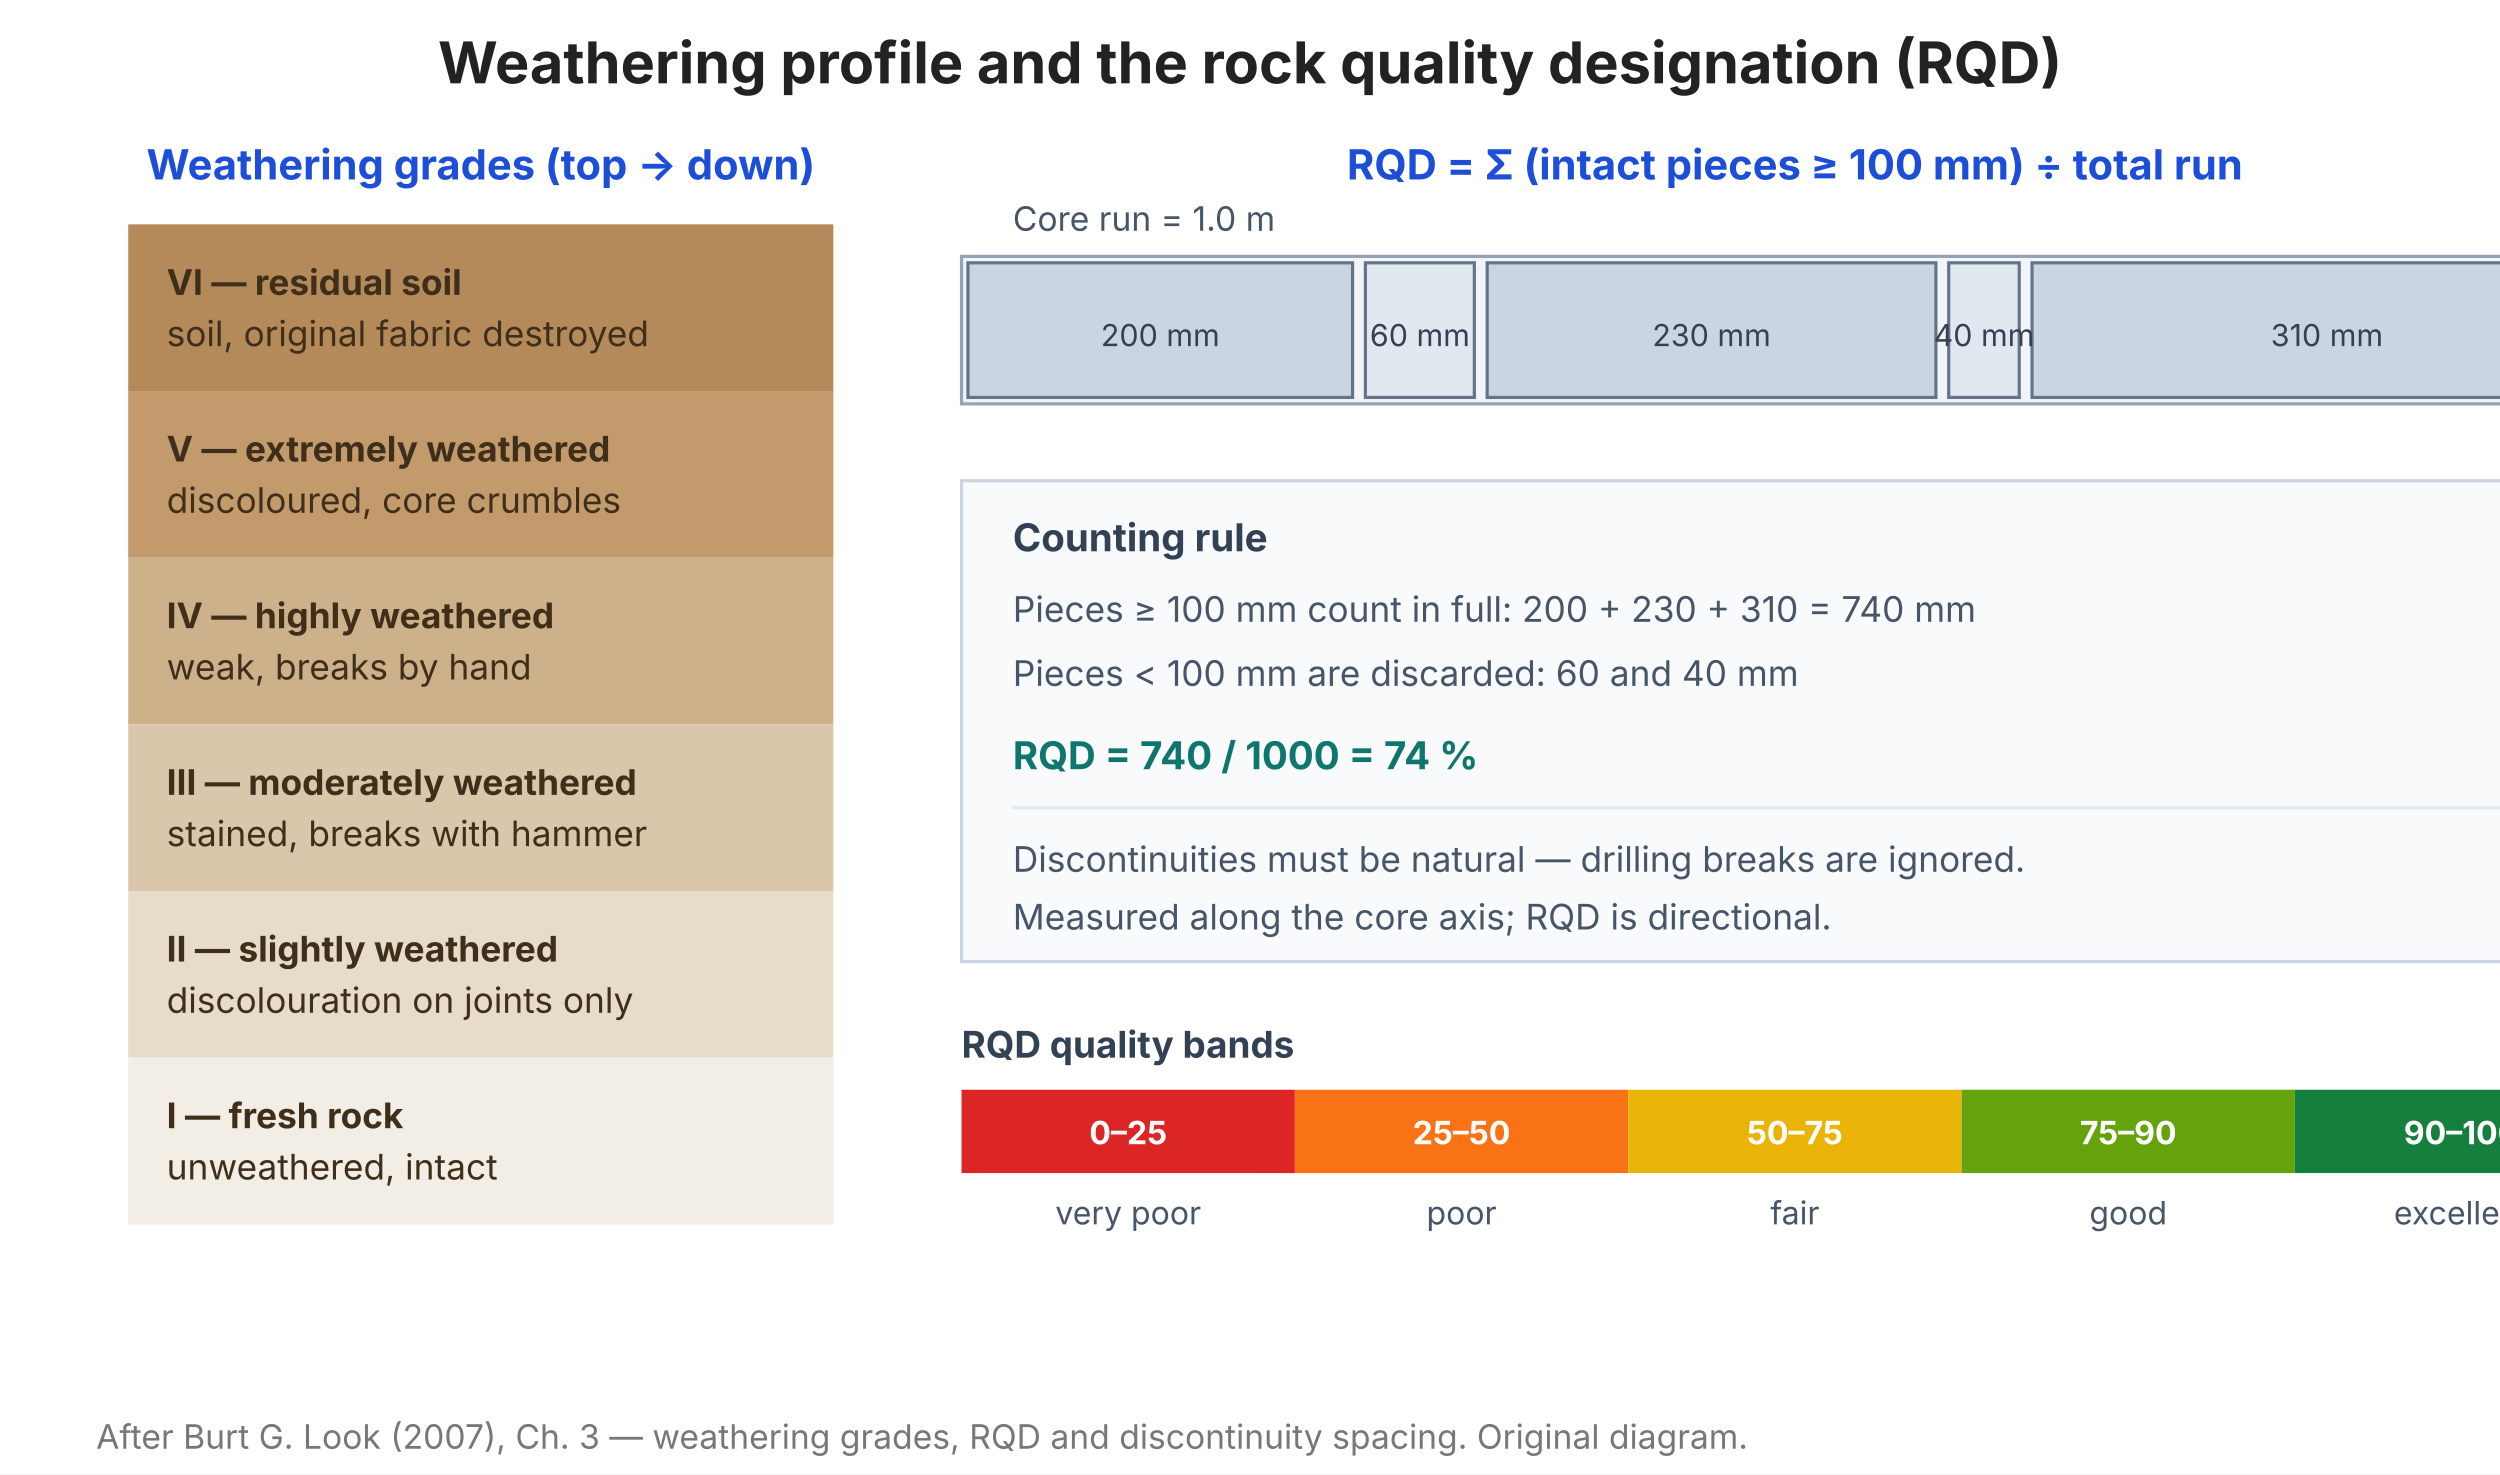
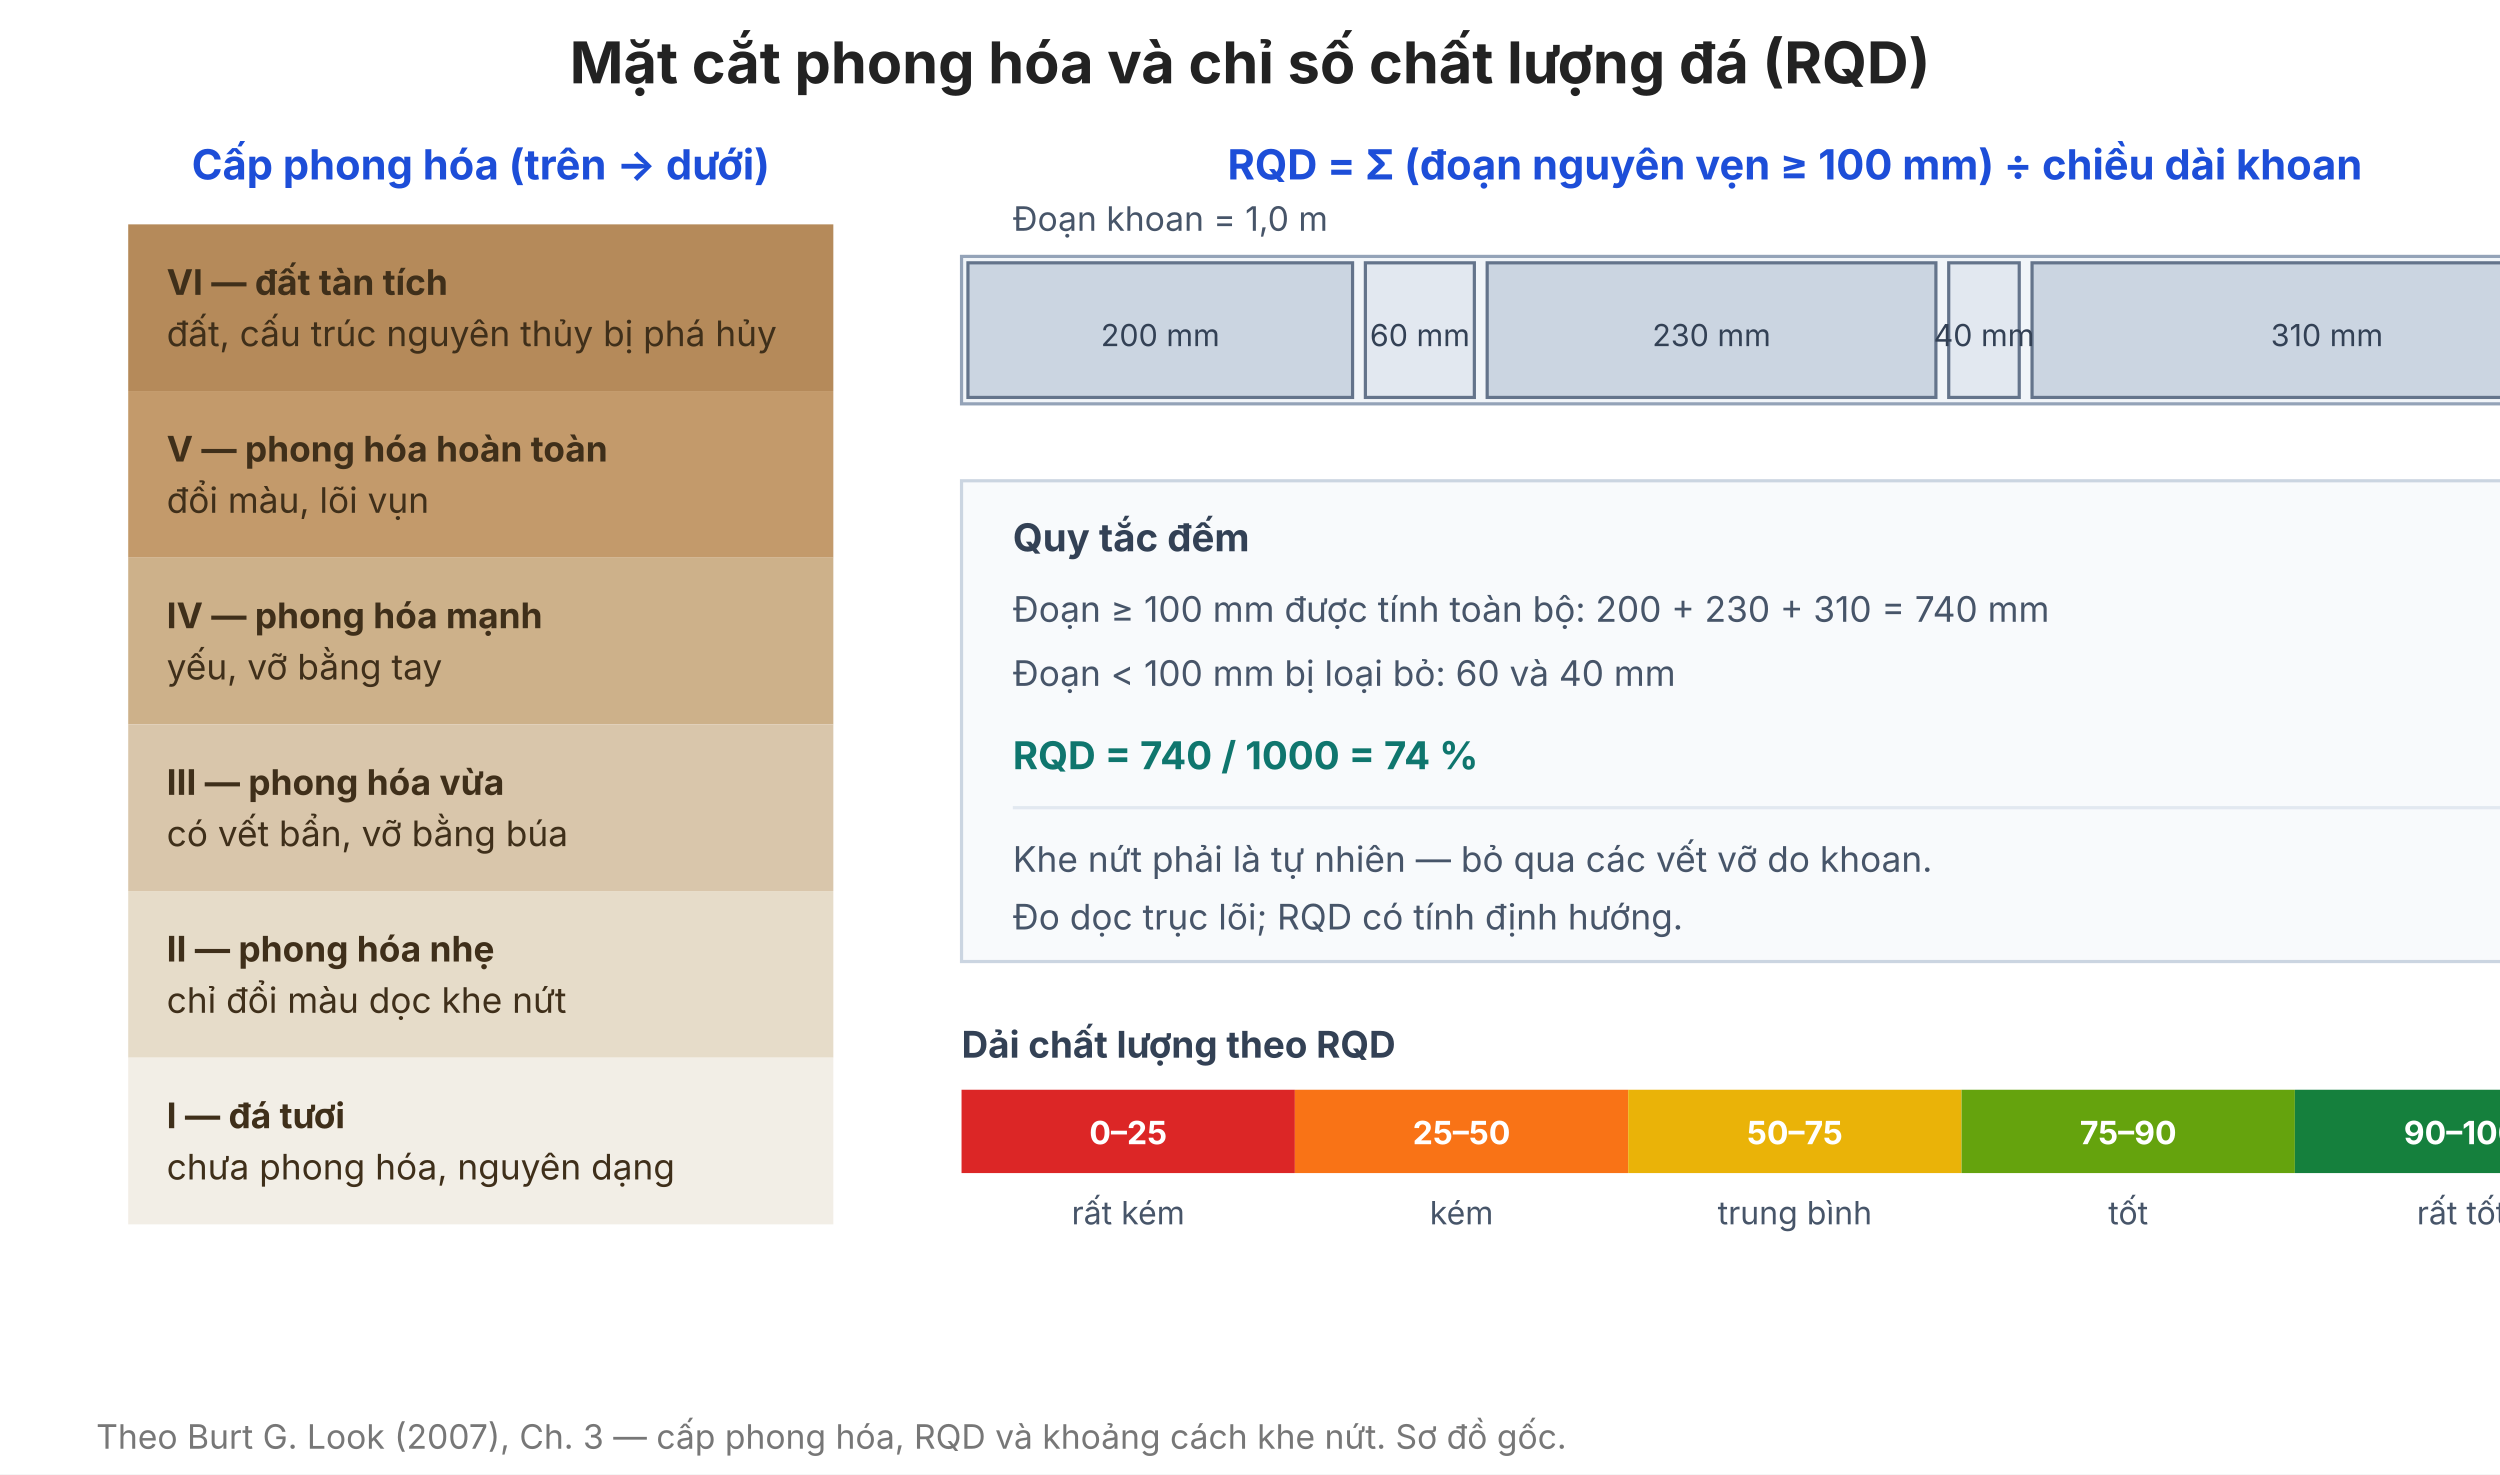
<svg xmlns="http://www.w3.org/2000/svg" viewBox="0 0 780 460" font-family="Inter, Arial, sans-serif">
  <rect width="780" height="460" fill="#ffffff" />
-   <text x="390" y="26" text-anchor="middle" font-size="18" font-weight="700" fill="#222">Weathering profile and the rock quality designation (RQD)</text>
-   <text x="150" y="56" text-anchor="middle" font-size="13" font-weight="700" fill="#1d4ed8">Weathering grades (top → down)</text>
+   <text x="390" y="26" text-anchor="middle" font-size="18" font-weight="700" fill="#222">Mặt cắt phong hóa và chỉ số chất lượng đá (RQD)</text>
+   <text x="150" y="56" text-anchor="middle" font-size="13" font-weight="700" fill="#1d4ed8">Cấp phong hóa (trên → dưới)</text>
  <g>
    <rect x="40" y="70" width="220" height="52" fill="#b58a5a" />
    <rect x="40" y="122" width="220" height="52" fill="#c39a6b" />
    <rect x="40" y="174" width="220" height="52" fill="#cdb18a" />
    <rect x="40" y="226" width="220" height="52" fill="#d9c6ab" />
    <rect x="40" y="278" width="220" height="52" fill="#e6dcc9" />
    <rect x="40" y="330" width="220" height="52" fill="#f2eee6" />
  </g>
  <g font-size="11" fill="#3f2f1a">
-     <text x="52" y="92" font-weight="700">VI — residual soil</text>
-     <text x="52" y="108">soil, original fabric destroyed</text>
-     <text x="52" y="144" font-weight="700">V — extremely weathered</text>
-     <text x="52" y="160">discoloured, core crumbles</text>
-     <text x="52" y="196" font-weight="700">IV — highly weathered</text>
-     <text x="52" y="212">weak, breaks by hand</text>
-     <text x="52" y="248" font-weight="700">III — moderately weathered</text>
-     <text x="52" y="264">stained, breaks with hammer</text>
-     <text x="52" y="300" font-weight="700">II — slightly weathered</text>
-     <text x="52" y="316">discolouration on joints only</text>
-     <text x="52" y="352" font-weight="700">I — fresh rock</text>
-     <text x="52" y="368">unweathered, intact</text>
+     <text x="52" y="92" font-weight="700">VI — đất tàn tích</text>
+     <text x="52" y="108">đất, cấu trúc nguyên thủy bị phá hủy</text>
+     <text x="52" y="144" font-weight="700">V — phong hóa hoàn toàn</text>
+     <text x="52" y="160">đổi màu, lõi vụn</text>
+     <text x="52" y="196" font-weight="700">IV — phong hóa mạnh</text>
+     <text x="52" y="212">yếu, vỡ bằng tay</text>
+     <text x="52" y="248" font-weight="700">III — phong hóa vừa</text>
+     <text x="52" y="264">có vết bẩn, vỡ bằng búa</text>
+     <text x="52" y="300" font-weight="700">II — phong hóa nhẹ</text>
+     <text x="52" y="316">chỉ đổi màu dọc khe nứt</text>
+     <text x="52" y="352" font-weight="700">I — đá tươi</text>
+     <text x="52" y="368">chưa phong hóa, nguyên dạng</text>
  </g>
-   <text x="560" y="56" text-anchor="middle" font-size="13" font-weight="700" fill="#1d4ed8">RQD = Σ (intact pieces ≥ 100 mm) ÷ total run</text>
+   <text x="560" y="56" text-anchor="middle" font-size="13" font-weight="700" fill="#1d4ed8">RQD = Σ (đoạn nguyên vẹn ≥ 100 mm) ÷ chiều dài khoan</text>
  <rect x="300" y="80" width="520" height="46" fill="#f1f5f9" stroke="#94a3b8" />
-   <text x="316" y="72" font-size="10.5" fill="#475569">Core run = 1.0 m</text>
+   <text x="316" y="72" font-size="10.5" fill="#475569">Đoạn khoan = 1,0 m</text>
  <g>
    <rect x="302" y="82" width="120" height="42" fill="#cbd5e1" stroke="#64748b" />
    <rect x="426" y="82" width="34" height="42" fill="#e2e8f0" stroke="#64748b" />
    <rect x="464" y="82" width="140" height="42" fill="#cbd5e1" stroke="#64748b" />
    <rect x="608" y="82" width="22" height="42" fill="#e2e8f0" stroke="#64748b" />
    <rect x="634" y="82" width="184" height="42" fill="#cbd5e1" stroke="#64748b" />
  </g>
  <g font-size="9.5" fill="#334155" text-anchor="middle">
    <text x="362" y="108">200 mm</text>
    <text x="443" y="108">60 mm</text>
    <text x="534" y="108">230 mm</text>
    <text x="619" y="108">40 mm</text>
    <text x="726" y="108">310 mm</text>
  </g>
  <rect x="300" y="150" width="520" height="150" fill="#f8fafc" stroke="#cbd5e1" />
-   <text x="316" y="172" font-size="12" font-weight="700" fill="#334155">Counting rule</text>
-   <text x="316" y="194" font-size="11" fill="#475569">Pieces ≥ 100 mm count in full: 200 + 230 + 310 = 740 mm</text>
-   <text x="316" y="214" font-size="11" fill="#475569">Pieces &lt; 100 mm are discarded: 60 and 40 mm</text>
+   <text x="316" y="172" font-size="12" font-weight="700" fill="#334155">Quy tắc đếm</text>
+   <text x="316" y="194" font-size="11" fill="#475569">Đoạn ≥ 100 mm được tính toàn bộ: 200 + 230 + 310 = 740 mm</text>
+   <text x="316" y="214" font-size="11" fill="#475569">Đoạn &lt; 100 mm bị loại bỏ: 60 và 40 mm</text>
  <text x="316" y="240" font-size="12" font-weight="700" fill="#0f766e">RQD = 740 / 1000 = 74 %</text>
  <line x1="316" y1="252" x2="804" y2="252" stroke="#e2e8f0" />
-   <text x="316" y="272" font-size="11" fill="#475569">Discontinuities must be natural — drilling breaks are ignored.</text>
-   <text x="316" y="290" font-size="11" fill="#475569">Measured along the core axis; RQD is directional.</text>
-   <text x="300" y="330" font-size="11.5" font-weight="700" fill="#334155">RQD quality bands</text>
+   <text x="316" y="272" font-size="11" fill="#475569">Khe nứt phải là tự nhiên — bỏ qua các vết vỡ do khoan.</text>
+   <text x="316" y="290" font-size="11" fill="#475569">Đo dọc trục lõi; RQD có tính định hướng.</text>
+   <text x="300" y="330" font-size="11.5" font-weight="700" fill="#334155">Dải chất lượng theo RQD</text>
  <g>
    <rect x="300" y="340" width="104" height="26" fill="#dc2626" />
    <rect x="404" y="340" width="104" height="26" fill="#f97316" />
    <rect x="508" y="340" width="104" height="26" fill="#eab308" />
    <rect x="612" y="340" width="104" height="26" fill="#65a30d" />
    <rect x="716" y="340" width="104" height="26" fill="#15803d" />
  </g>
  <g font-size="10" fill="#ffffff" text-anchor="middle" font-weight="700">
    <text x="352" y="357">0–25</text>
    <text x="456" y="357">25–50</text>
    <text x="560" y="357">50–75</text>
    <text x="664" y="357">75–90</text>
    <text x="768" y="357">90–100</text>
  </g>
  <g font-size="10" fill="#475569" text-anchor="middle">
-     <text x="352" y="382">very poor</text>
-     <text x="456" y="382">poor</text>
-     <text x="560" y="382">fair</text>
-     <text x="664" y="382">good</text>
-     <text x="768" y="382">excellent</text>
+     <text x="352" y="382">rất kém</text>
+     <text x="456" y="382">kém</text>
+     <text x="560" y="382">trung bình</text>
+     <text x="664" y="382">tốt</text>
+     <text x="768" y="382">rất tốt</text>
  </g>
-   <text x="30" y="452" font-size="10.5" fill="#777">After Burt G. Look (2007), Ch. 3 — weathering grades, RQD and discontinuity spacing. Original diagram.</text>
+   <text x="30" y="452" font-size="10.5" fill="#777">Theo Burt G. Look (2007), Ch. 3 — cấp phong hóa, RQD và khoảng cách khe nứt. Sơ đồ gốc.</text>
</svg>
